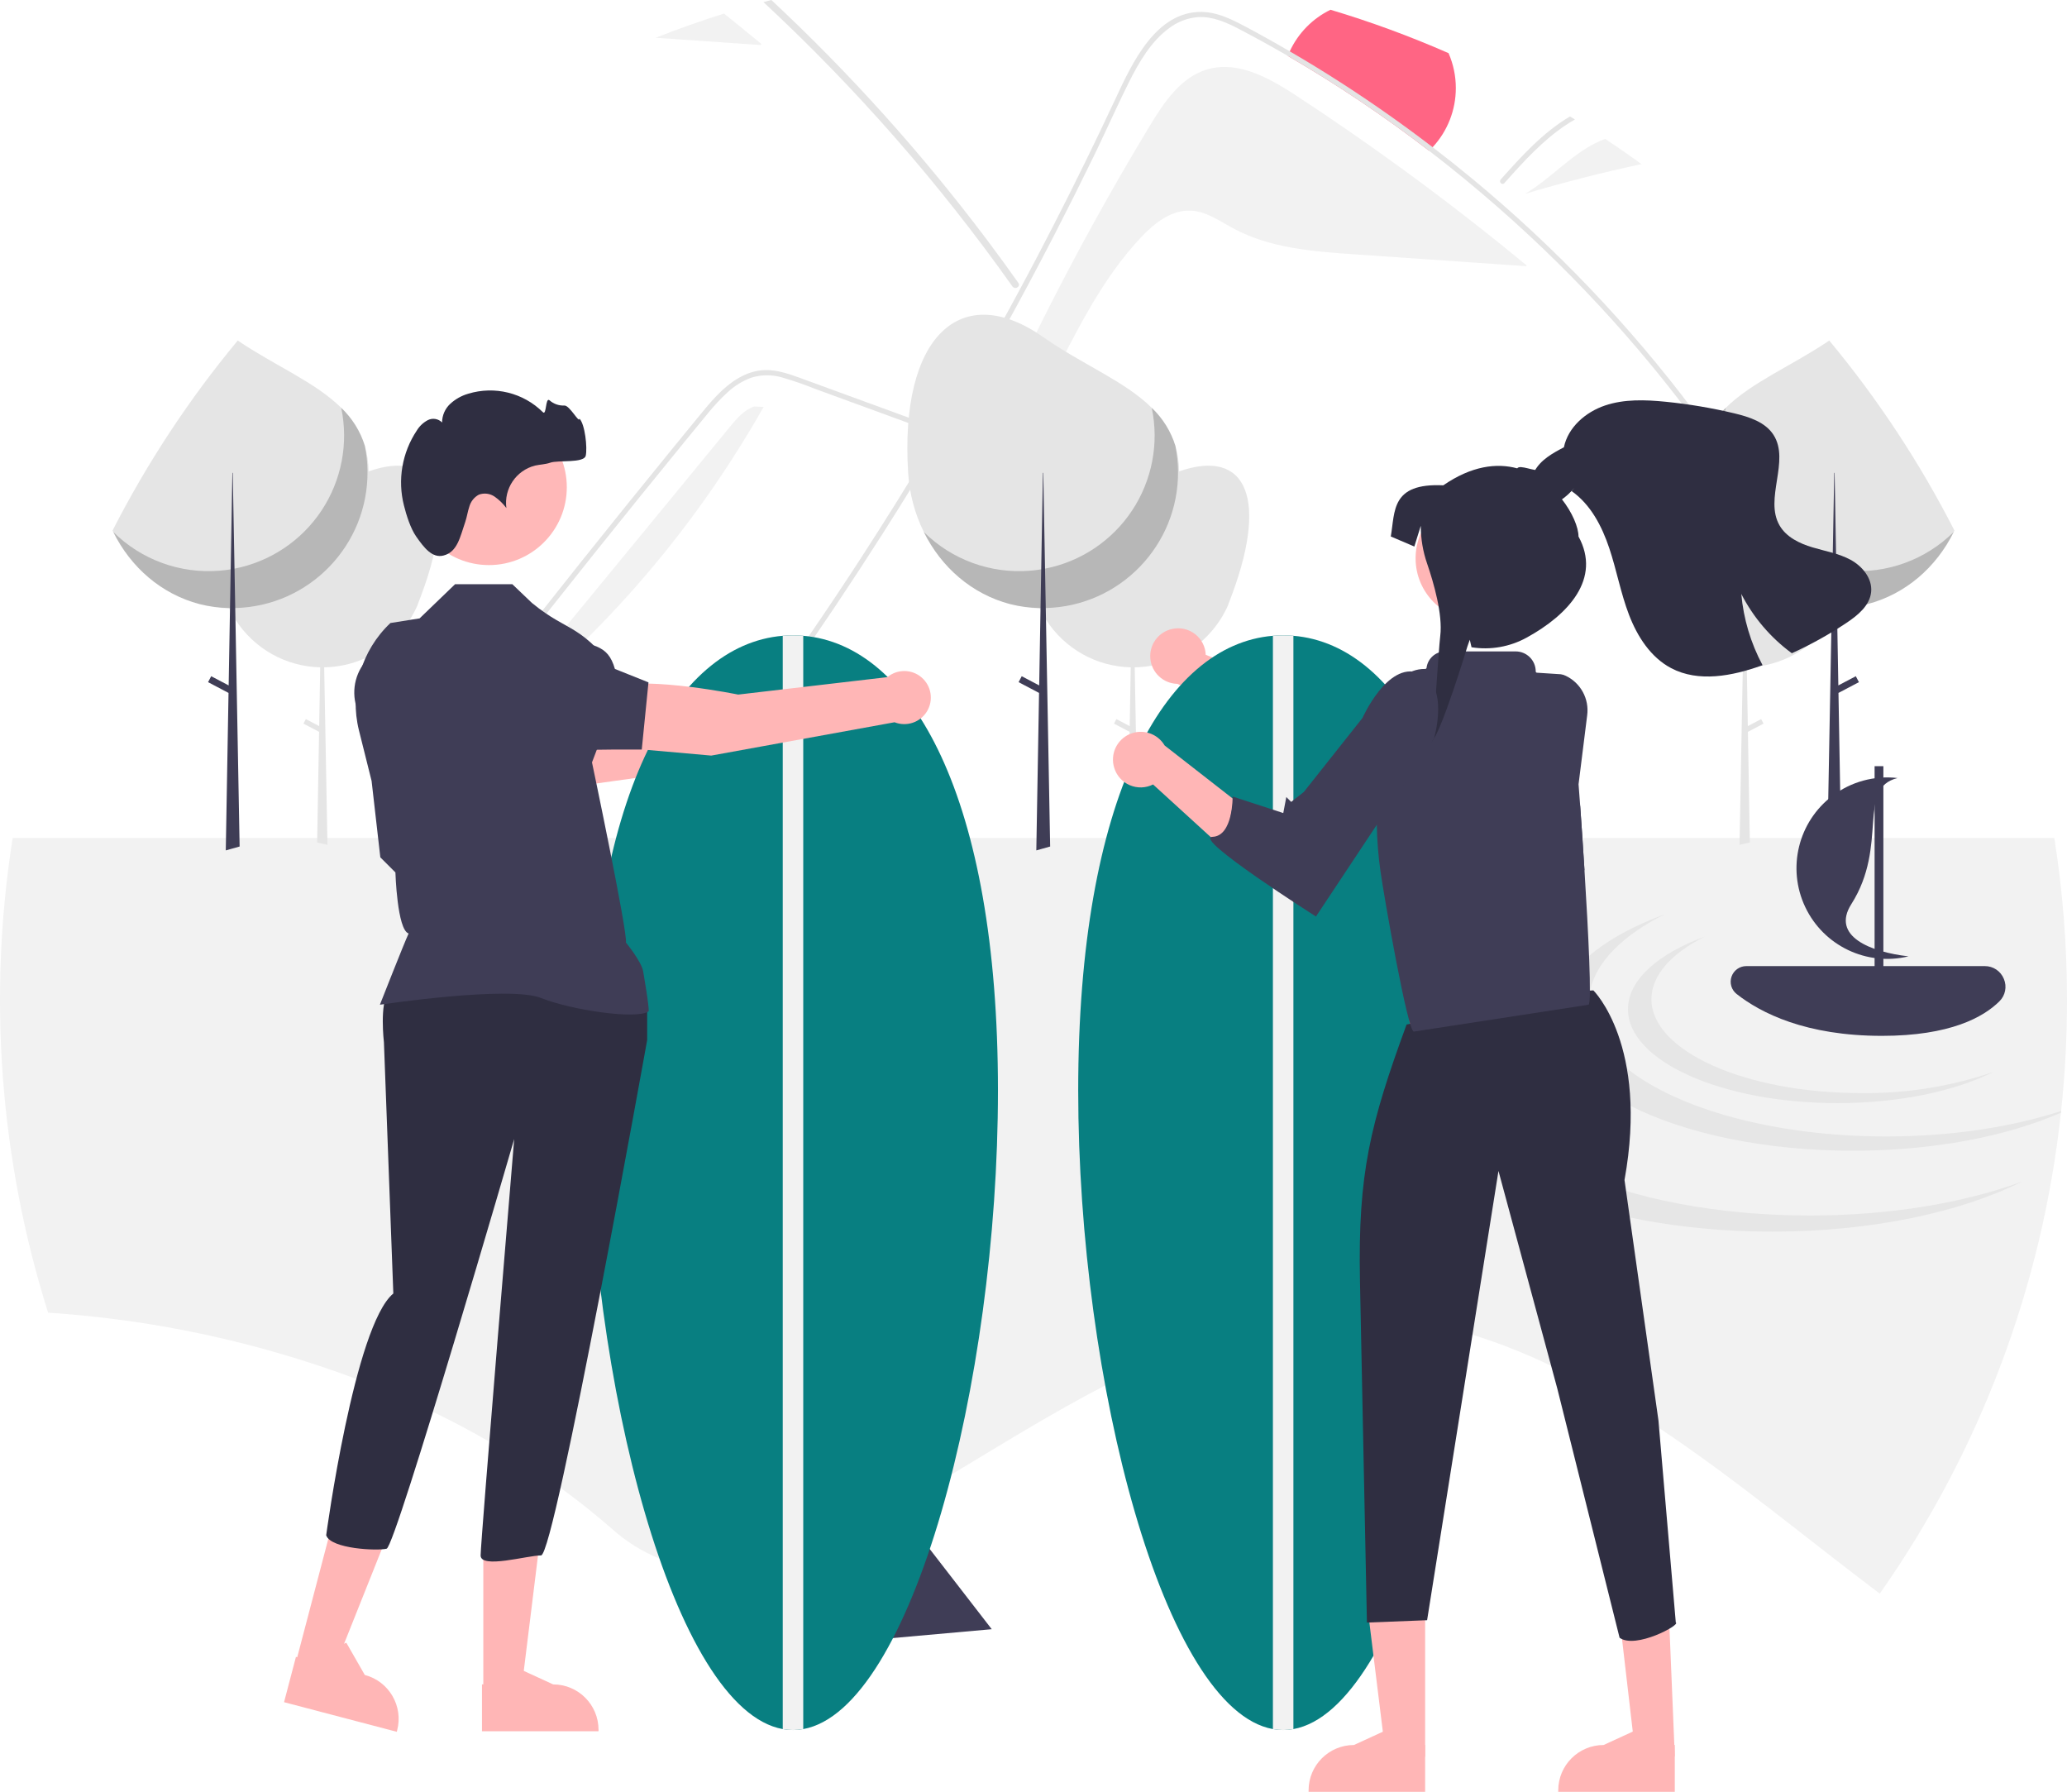
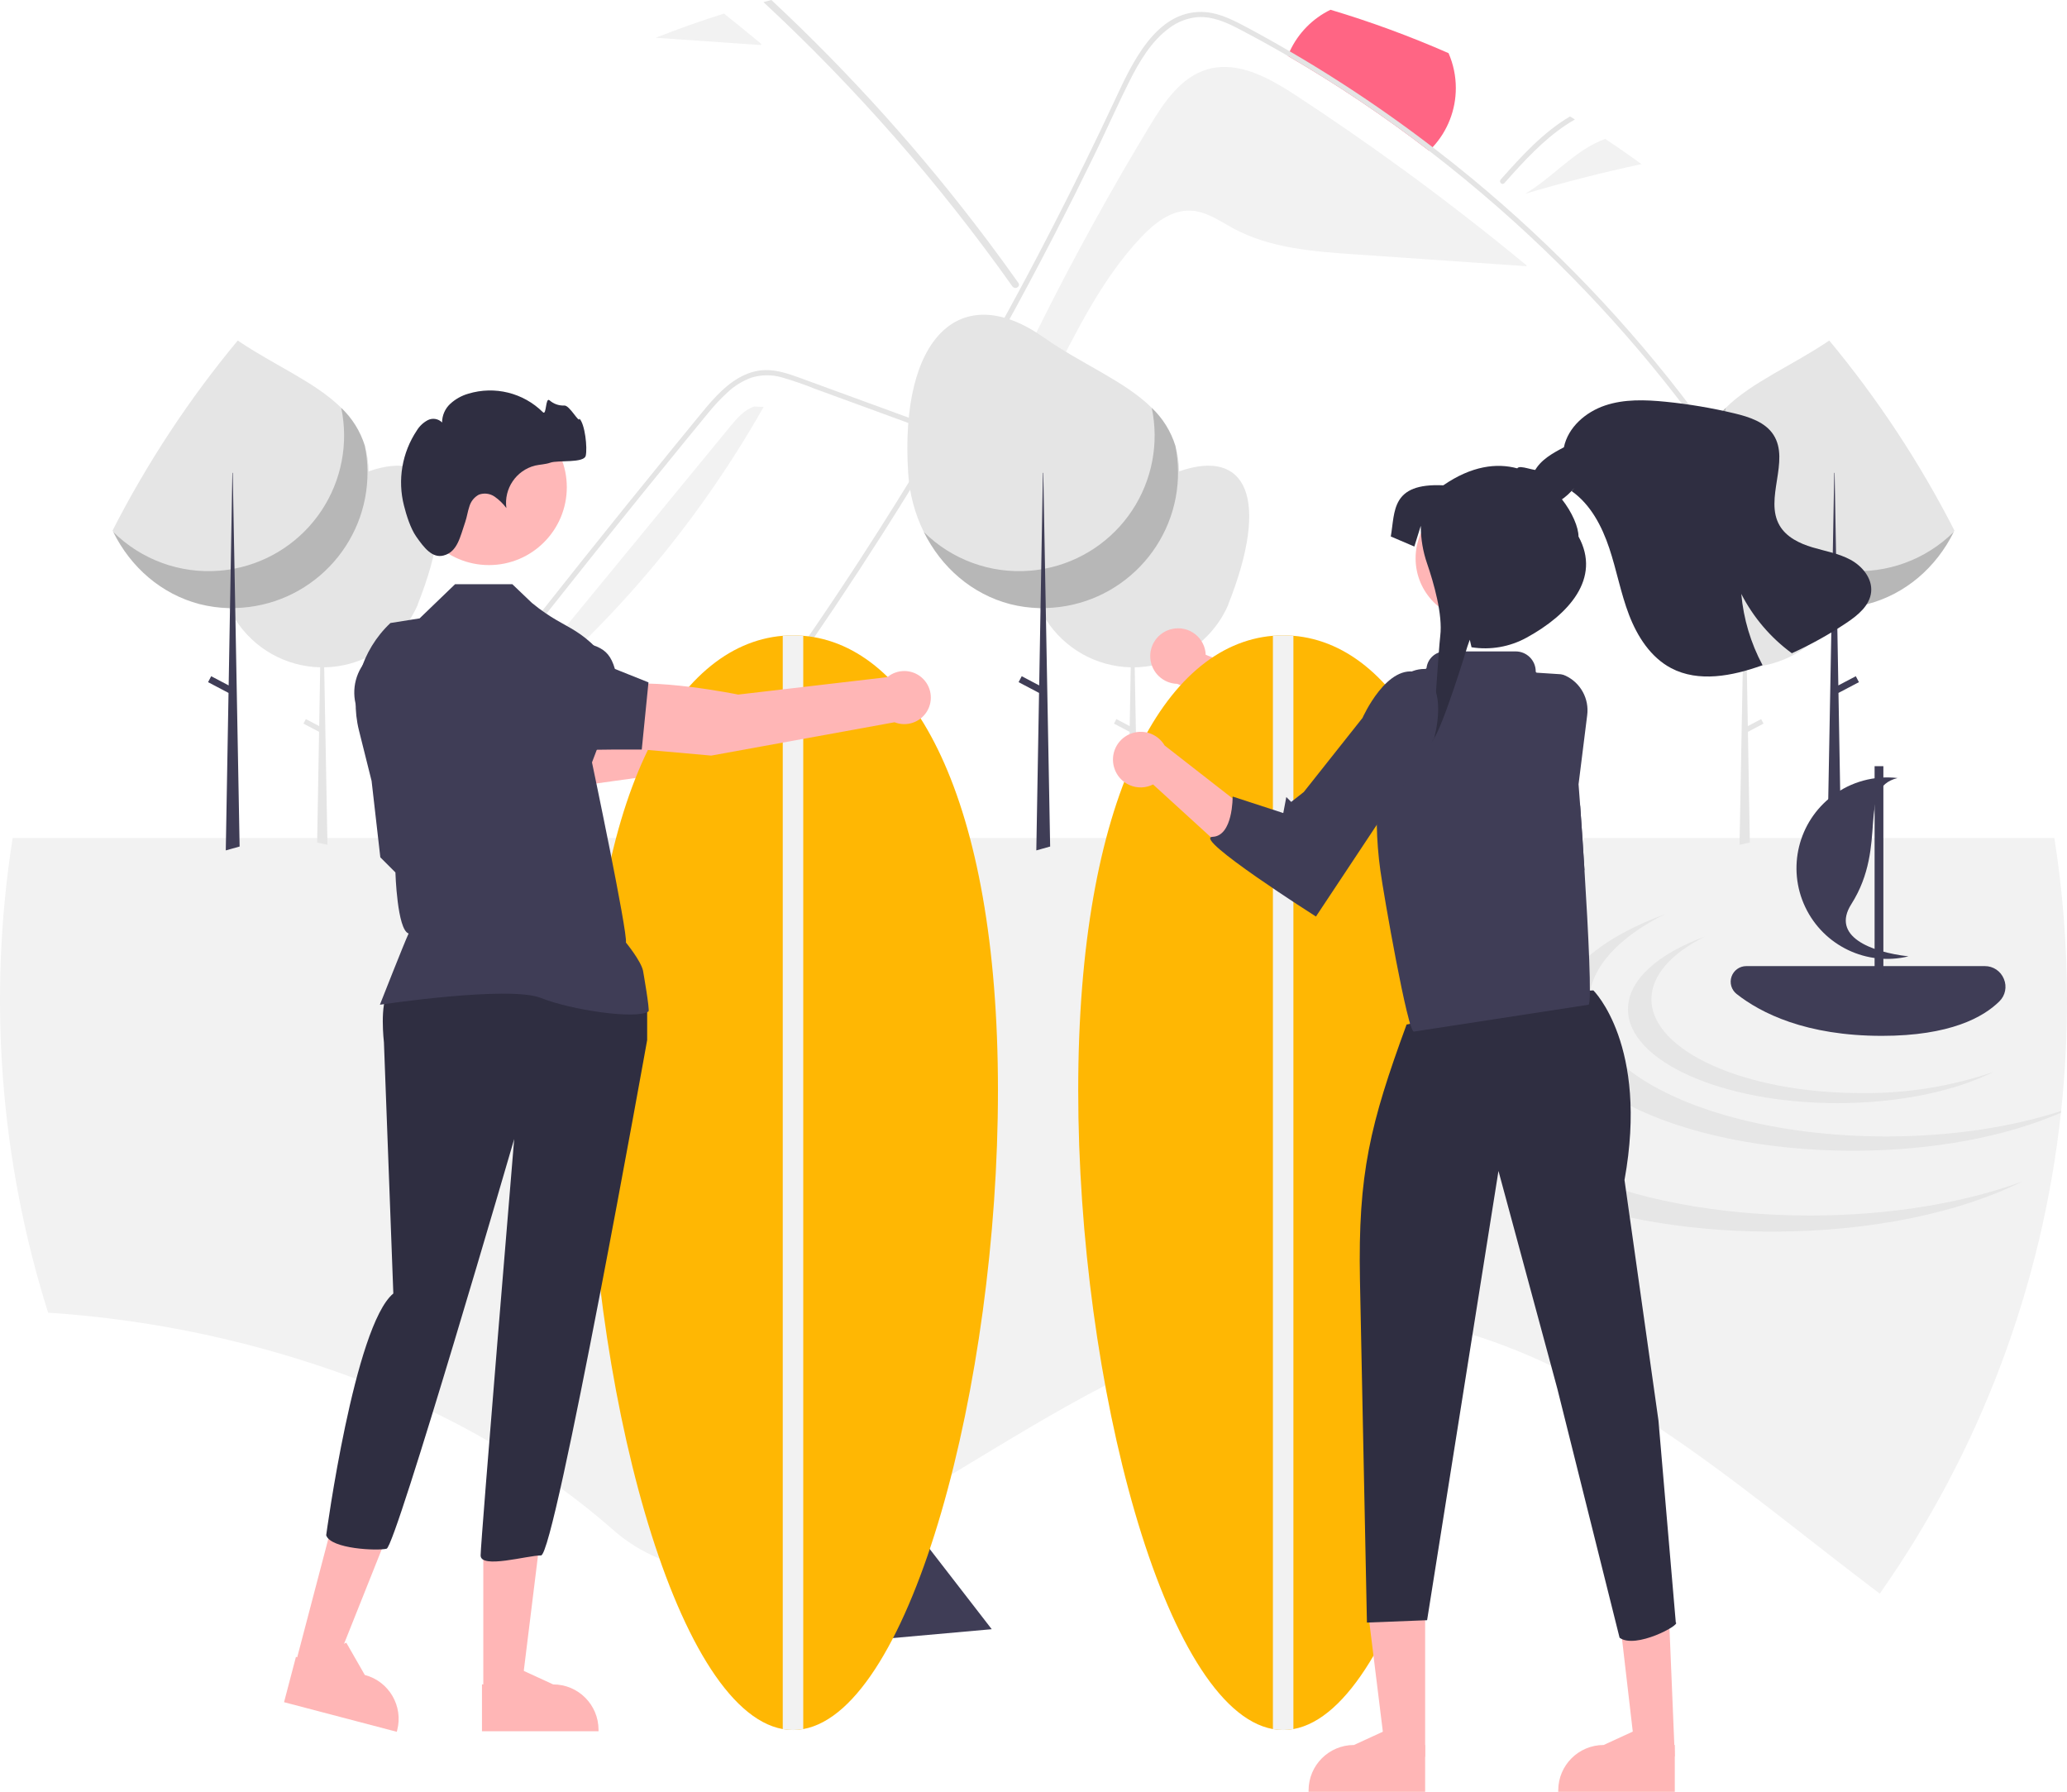
<svg xmlns="http://www.w3.org/2000/svg" data-name="Layer 1" width="792" height="686.447" viewBox="0 0 792 686.447">
  <polygon points="339 571.14 380 624.14 330 628.604 339 571.14" fill="#3f3d56" />
  <path d="M996,489.916a399.803,399.803,0,0,1-2.25,42.47c-.02.22-.05.43-.08.65a393.606,393.606,0,0,1-69.41,184.25c-27.81-20.94-55.4-44.03-84.55-63.44a336.89,336.89,0,0,0-41.38-23.85,224.387,224.387,0,0,0-30.14-11.9c-.35-.11-.71-.22-1.06-.32a184.308,184.308,0,0,0-27.53-6.18,130.533,130.533,0,0,0-14.25-1.24,141.882,141.882,0,0,0-25.76,1.58q-3.945.6-7.86,1.41c-22.1,4.46-43.54,13.45-64.24,24.17h-.01c-20.38,10.56-40.03,22.8-58.86,34.1-19.91,11.93-38.89,22.79-56.84,29.47-2.64.98-5.26,1.88-7.86,2.66-16.72,5.1-32.49,6.03-47.23.13a62.806,62.806,0,0,1-18.13-11.33q-9.465-8.295-19.78-15.78a303.699,303.699,0,0,0-27.3-17.7q-10.515-6.075-21.6-11.42-14.28-6.9-29.35-12.6a413.407,413.407,0,0,0-118.1-25.39,398.841,398.841,0,0,1-13.58-181.85h782.3A397.397,397.397,0,0,1,996,489.916Z" transform="translate(-204 -106.7764)" fill="#f2f2f2" />
  <path d="M761.82,140.496a33.271,33.271,0,0,1-8.88,22.67c-.44.47-.9.93-1.36,1.37a502.088,502.088,0,0,0-54.14-36.35c.23-.59.48-1.18.75-1.75a33.219,33.219,0,0,1,15.61-15.92h.01a392.938,392.938,0,0,1,45.22,16.62A33.304,33.304,0,0,1,761.82,140.496Z" transform="translate(-204 -106.7764)" fill="#ff6584" />
  <path d="M788.885,208.406l-.031.349q-32.921-2.268-65.835-4.543c-15.854-1.093-32.259-2.334-46.268-9.838-5.318-2.845-10.497-6.644-16.529-6.908-7.481-.333-14.009,4.9-19.141,10.357-30.336,32.313-39.12,81.72-73.154,110.103A1080.818,1080.818,0,0,1,644.57,154.959c5.458-9.032,11.931-18.676,22.064-21.622,9.668-2.814,19.56,1.295,28.46,6.566,1.907,1.132,3.768,2.318,5.566,3.496q20.572,13.466,40.469,27.964Q765.562,189.144,788.885,208.406Z" transform="translate(-204 -106.7764)" fill="#f2f2f2" />
  <path d="M859.868,276.939a519.93,519.93,0,0,0-81.209-90.14q-13.152-11.559-27.08-22.266a504.234,504.234,0,0,0-54.144-36.352q-9.257-5.373-18.73-10.319c-4.907-2.551-10.133-4.884-15.792-4.52a21.011,21.011,0,0,0-10.908,4.194c-6.954,5.078-11.559,13.009-15.35,20.568-3.318,6.628-6.411,13.389-9.567,20.11-1.341,2.861-2.682,5.714-4.07,8.551q-7.257,14.908-14.854,29.654-9.792,19.002-20.149,37.716-21.758,39.341-45.919,77.263-35.515,55.737-75.991,108.095c-3.31,4.272-4.675,5.264-8.032,9.505-.775.992-2.155-.403-1.388-1.388,27.995-35.383,52.369-68.812,76.945-106.661q27.793-42.806,52.532-87.512,7.942-14.338,15.552-28.855,12.315-23.502,23.777-47.446,3.024-6.303,5.985-12.652c6.272-13.435,15.404-33.414,33.042-33.142,5.186.078,10.001,2.178,14.544,4.504,4.628,2.38,9.171,4.907,13.707,7.474q2.721,1.535,5.419,3.117,10.687,6.21,21.056,12.939,17.304,11.222,33.693,23.785,7.78,5.966,15.327,12.203a522.174,522.174,0,0,1,84.573,88.62q4.454,5.919,8.722,11.97C862.287,276.985,860.589,277.962,859.868,276.939Z" transform="translate(-204 -106.7764)" fill="#e4e4e4" />
  <path d="M807.45,152.546c-9.27,5.28-16.85,13.08-23.97,20.96q-1.545,1.71-3.07,3.43c-.85.94-2.22-.45-1.39-1.4,7.97-8.91,16.16-18.02,26.55-24.15C806.2,151.766,806.83,152.156,807.45,152.546Z" transform="translate(-204 -106.7764)" fill="#e4e4e4" />
  <path d="M555.696,270.15l-26.28-9.612-13.048-4.772a133.427,133.427,0,0,0-12.882-4.437,20.323,20.323,0,0,0-11.66.149,26.873,26.873,0,0,0-9.094,5.637,73.802,73.802,0,0,0-7.459,7.966c-2.841,3.414-5.64,6.864-8.451,10.302q-17.405,21.285-34.582,42.755-17.177,21.47-34.124,43.122-16.988,21.705-33.743,43.592-2.052,2.681-4.101,5.365c-.755.988-2.456.014-1.691-.988q16.878-22.107,33.992-44.032,17.156-21.978,34.548-43.77,17.392-21.791,35.02-43.393,4.392-5.382,8.798-10.752c2.478-3.02,4.928-6.072,7.645-8.883,4.989-5.159,11.221-9.719,18.681-9.842,4.386-.073,8.631,1.319,12.707,2.793,4.393,1.589,8.776,3.209,13.164,4.813l26.463,9.679,6.616,2.42c1.174.429.667,2.323-.521,1.888Z" transform="translate(-204 -106.7764)" fill="#e4e4e4" />
  <path d="M832.94,169.646q-22.5,4.83-44.58,11.37c9.46-5.54,16.86-14.23,26.61-19.24a36.027,36.027,0,0,1,4.08-1.79Q826.1,164.651,832.94,169.646Z" transform="translate(-204 -106.7764)" fill="#f2f2f2" />
  <path d="M483.722,270.246c2.587-3.149,5.384-6.446,9.253-7.725l3.613.142a409.767,409.767,0,0,1-109.141,124.774Q435.585,328.842,483.722,270.246Z" transform="translate(-204 -106.7764)" fill="#f2f2f2" />
  <path d="M598.555,322.819q0,1.311.085,2.599a39.377,39.377,0,0,0,3.689,14.296c.016.038.036.074.052.11.099.208.2.416.304.622a38.905,38.905,0,0,0,2.095,3.698A39.57,39.57,0,0,0,637.256,362.419l-.392,22.527-5.108-2.69-.912,1.734,5.982,3.15-.731,41.837-.008.559,3.95.879-.008-.562-1.244-67.432a39.491,39.491,0,0,0,27.939-12.156c.249-.257.496-.523.737-.786l.027-.03a39.653,39.653,0,0,0,7.215-11.165c-.038.044-.079.085-.118.129,16.322-41.017,6.826-60.032-18.785-51.052-.137-.068-.277-.134-.414-.203a39.65,39.65,0,0,0-51.367,15.594c-.241.405-.474.819-.699,1.235A39.403,39.403,0,0,0,598.555,322.819Z" transform="translate(-204 -106.7764)" fill="#e5e5e5" />
  <path d="M551.977,287.929a59.527,59.527,0,0,0,5.99,22.642c6.689,13.538,18.432,23.802,33.066,27.632a.143.143,0,0,0,.079.016,50.184,50.184,0,0,0,11.266,1.605h.318c.397.016.794.016,1.192.016.27,0,.54,0,.81-.016a51.901,51.901,0,0,0,51.1-51.895v-.572a35.98,35.98,0,0,0-1.43-9.788c0-.016-.016-.032-.016-.048a33.918,33.918,0,0,0-9.041-14.507c-10.408-10.296-26.885-16.763-41.424-26.996C572.045,213.615,548.656,235.907,551.977,287.929Z" transform="translate(-204 -106.7764)" fill="#e5e5e5" />
  <path d="M557.967,310.572c6.689,13.538,18.432,23.802,33.066,27.632a.143.143,0,0,0,.079.016,51.106,51.106,0,0,0,11.218,1.494h.366q1.001.024,2.002,0a51.987,51.987,0,0,0,50.687-52.562,53.184,53.184,0,0,0-1.017-9.581c0-.016-.016-.032-.016-.048a33.918,33.918,0,0,0-9.041-14.507,51.91,51.91,0,0,1-40.883,61.603c-.493.095-.985.191-1.478.27-1.43.238-2.86.413-4.306.524A51.842,51.842,0,0,1,557.967,310.572Z" transform="translate(-204 -106.7764)" opacity="0.2" style="isolation:isolate" />
  <polygon points="398.129 265.454 390.291 261.328 391.487 259.056 398.181 262.58 398.685 233.67 398.685 233.667 398.696 233.055 398.696 232.945 398.956 218.114 399.32 197.212 399.6 181.152 399.746 181.152 400.019 195.975 400.019 195.979 400.421 217.847 400.699 232.936 400.701 233.061 400.781 237.367 402.369 323.726 402.381 324.297 397.078 325.784 397.088 325.209 398.129 265.454" fill="#3f3d56" />
  <path d="M287.989,322.819q0,1.311.085,2.599a39.377,39.377,0,0,0,3.69,14.296c.016.038.036.074.052.11.099.208.2.416.304.622a38.903,38.903,0,0,0,2.095,3.698A39.57,39.57,0,0,0,326.69,362.419l-.392,22.527L321.19,382.256l-.912,1.734,5.982,3.15-.731,41.837-.008.559,3.95.879-.008-.562-1.244-67.432a39.491,39.491,0,0,0,27.939-12.156c.249-.257.496-.523.737-.786l.027-.03a39.653,39.653,0,0,0,7.215-11.165c-.038.044-.079.085-.118.129,16.322-41.017,6.826-60.032-18.785-51.052-.137-.068-.277-.134-.414-.203a39.65,39.65,0,0,0-51.367,15.594c-.241.405-.474.819-.699,1.235A39.403,39.403,0,0,0,287.989,322.819Z" transform="translate(-204 -106.7764)" fill="#e5e5e5" />
  <path d="M345.23,287.356v.57a51.899,51.899,0,0,1-51.09,51.9h-.01c-.27.01-.54.01-.81.01-.4,0-.79,0-1.19-.01h-.32a49.9,49.9,0,0,1-11.26-1.61.22.22,0,0,1-.08-.01c-14.64-3.83-26.38-14.1-33.07-27.63-.09-.19-.18-.37-.27-.56a395.856,395.856,0,0,1,47.96-72.78c14.09,9.54,29.67,15.9,39.66,25.78a33.944,33.944,0,0,1,9.04,14.51c0,.01.01.03.01.04A35.884,35.884,0,0,1,345.23,287.356Z" transform="translate(-204 -106.7764)" fill="#e5e5e5" />
  <path d="M247.401,310.572c6.689,13.538,18.432,23.802,33.066,27.632a.143.143,0,0,0,.079.016,51.106,51.106,0,0,0,11.218,1.494h.366q1.001.024,2.002,0a51.987,51.987,0,0,0,50.687-52.562,53.185,53.185,0,0,0-1.017-9.581c0-.016-.016-.032-.016-.048a33.918,33.918,0,0,0-9.041-14.507,51.91,51.91,0,0,1-40.883,61.603c-.493.095-.985.191-1.478.27-1.43.238-2.86.413-4.306.524A51.842,51.842,0,0,1,247.401,310.572Z" transform="translate(-204 -106.7764)" opacity="0.2" style="isolation:isolate" />
  <polygon points="87.563 265.454 79.725 261.328 80.921 259.056 87.615 262.58 88.119 233.67 88.119 233.667 88.13 233.055 88.13 232.945 88.391 218.114 88.755 197.212 89.034 181.152 89.18 181.152 89.454 195.975 89.454 195.979 89.856 217.847 90.134 232.936 90.135 233.061 90.215 237.367 91.804 323.726 91.815 324.297 86.513 325.784 86.522 325.209 87.563 265.454" fill="#3f3d56" />
  <path d="M912.011,322.819q0,1.311-.085,2.599a39.377,39.377,0,0,1-3.69,14.296c-.016.038-.036.074-.052.11-.099.208-.2.416-.304.622a38.903,38.903,0,0,1-2.095,3.698A39.57,39.57,0,0,1,873.31,362.419l.392,22.527,5.108-2.69.912,1.734-5.982,3.15.731,41.837.008.559-3.95.879.008-.562,1.244-67.432a39.491,39.491,0,0,1-27.939-12.156c-.249-.257-.496-.523-.737-.786l-.027-.03a39.653,39.653,0,0,1-7.215-11.165c.038.044.079.085.118.129-16.322-41.017-6.826-60.032,18.785-51.052.137-.068.277-.134.414-.203a39.65,39.65,0,0,1,51.367,15.594c.241.405.474.819.699,1.235A39.403,39.403,0,0,1,912.011,322.819Z" transform="translate(-204 -106.7764)" fill="#e5e5e5" />
  <path d="M854.77,287.356v.57a51.899,51.899,0,0,0,51.09,51.9h.01c.27.01.54.01.81.01.4,0,.79,0,1.19-.01h.32a49.9,49.9,0,0,0,11.26-1.61.22.22,0,0,0,.08-.01c14.64-3.83,26.38-14.1,33.07-27.63.09-.19.18-.37.27-.56a395.856,395.856,0,0,0-47.96-72.78c-14.09,9.54-29.67,15.9-39.66,25.78a33.944,33.944,0,0,0-9.04,14.51c0,.01-.01.03-.01.04A35.884,35.884,0,0,0,854.77,287.356Z" transform="translate(-204 -106.7764)" fill="#e5e5e5" />
  <path d="M952.598,310.572c-6.689,13.538-18.432,23.802-33.066,27.632a.143.143,0,0,1-.079.016,51.106,51.106,0,0,1-11.218,1.494h-.366q-1.001.024-2.002,0a51.987,51.987,0,0,1-50.687-52.562,53.185,53.185,0,0,1,1.017-9.581c0-.016.016-.032.016-.048a33.918,33.918,0,0,1,9.041-14.507,51.91,51.91,0,0,0,40.883,61.603c.493.095.985.191,1.478.27,1.43.238,2.86.413,4.306.524A51.842,51.842,0,0,0,952.598,310.572Z" transform="translate(-204 -106.7764)" opacity="0.2" style="isolation:isolate" />
  <polygon points="704.437 265.454 712.275 261.328 711.079 259.056 704.385 262.58 703.881 233.67 703.881 233.667 703.87 233.055 703.87 232.945 703.609 218.114 703.245 197.212 702.966 181.152 702.82 181.152 702.546 195.975 702.546 195.979 702.144 217.847 701.866 232.936 701.865 233.061 701.785 237.367 700.196 323.726 700.185 324.297 705.487 325.784 705.478 325.209 704.437 265.454" fill="#3f3d56" />
  <path d="M993.75,532.386c-.02.22-.05.43-.08.65-20.55,9.02-48.66,14.58-79.69,14.58-33.89,0-64.33-6.63-85.2-17.16-12.6-6.35-21.71-14.12-25.99-22.7a24.743,24.743,0,0,1-2.76-11.2,22.418,22.418,0,0,1,.19-2.96,24.335,24.335,0,0,1,1.33-5.38,35.344,35.344,0,0,1,8.64-12.76c.85-.83,1.75-1.66,2.69-2.47,7.18-6.16,17.08-11.58,28.99-15.95-15.82,7.9-26.22,18.04-28.57,29.21-.05.2-.08.4-.11.59a22.412,22.412,0,0,0-.4,4.25c0,.14,0,.29.01.43,0,0,.01.01,0,.01.16,8.92,5.43,17.29,14.56,24.56,19.53,15.55,56.72,26.06,99.39,26.06C951.79,542.146,974.94,538.516,993.75,532.386Z" transform="translate(-204 -106.7764)" fill="#e6e6e6" />
  <path d="M801.663,476.4c-20.398,10.195-32.817,23.661-32.817,38.43,0,31.816,57.571,57.607,128.587,57.607,30.876,0,59.202-4.879,81.368-13.005-23.544,11.768-57.72,19.177-95.77,19.177-71.016,0-128.587-25.792-128.587-57.607C754.444,503.019,772.845,486.965,801.663,476.4Z" transform="translate(-204 -106.7764)" fill="#e6e6e6" />
  <path d="M857.262,465.564c-12.736,6.366-20.49,14.773-20.49,23.994,0,19.865,35.945,35.968,80.286,35.968a150.8,150.8,0,0,0,50.804-8.12c-14.7,7.347-36.038,11.974-59.796,11.974-44.34,0-80.286-16.103-80.286-35.968C827.78,482.184,839.269,472.16,857.262,465.564Z" transform="translate(-204 -106.7764)" fill="#e6e6e6" />
  <path d="M971.81,481.796a7.808,7.808,0,0,0-7.33-4.91H873.12a5.983,5.983,0,0,0-3.71,10.68c9.31,7.32,26.52,16.04,55.67,16.04,26.19,0,38.93-7.19,45-13.21A7.761,7.761,0,0,0,971.81,481.796Z" transform="translate(-204 -106.7764)" fill="#3f3d56" />
  <path d="M906.109,411.66a34.633,34.633,0,0,1,24.948-6.824c-15.774,3.895-3.326,25.694-17.691,48.302-7.829,12.321,7.396,18.361,21.9,20.015a34.762,34.762,0,0,1-29.156-61.493Z" transform="translate(-204 -106.7764)" fill="#3f3d56" />
  <rect x="718.277" y="293.519" width="3.364" height="80.074" fill="#3f3d56" />
  <path d="M495.65,123.556l-.04.48q-20.205-1.395-40.4-2.79c8.61-3.39,17.32-6.48,26.21-9.27Q488.575,117.706,495.65,123.556Z" transform="translate(-204 -106.7764)" fill="#f2f2f2" />
  <path d="M594.33,216.346a1.431,1.431,0,0,1-2.41.16,703.943,703.943,0,0,0-95.4-108.93c1.01-.28,2.03-.55,3.04-.8a707.366,707.366,0,0,1,82.82,92.16q6.045,8.025,11.83,16.23A1.081,1.081,0,0,1,594.33,216.346Z" transform="translate(-204 -106.7764)" fill="#e4e4e4" />
  <path d="M653.161,347.716a10.581,10.581,0,0,1,12.837,9.922l79.626,30.746-15.033,12.482L655.083,368.757a10.638,10.638,0,0,1-1.922-21.041Z" transform="translate(-204 -106.7764)" fill="#ffb6b6" />
  <path d="M811.114,440.124c-3.319.772-8.284.412-15.436-3.216-16.466-8.361-48.625-24.467-48.625-24.467L732.26,405.366l-43.943-20.968.437-1.312,4.914-14.768,1.364-4.039,40.881,16.594,25.882,10.497,28.197,4.502,19.476,19.579C809.905,421.574,810.523,430.502,811.114,440.124Z" transform="translate(-204 -106.7764)" fill="#3f3d56" />
  <path d="M379.275,406.08l3.588-22.754c14.594-3.577,48.205,3.903,48.205,3.903l57.26-5.723a10.17,10.17,0,1,1,2.393,17.305l-68.865,9.585Z" transform="translate(-204 -106.7764)" fill="#ffb6b6" />
  <path d="M384.27,408.037,353.485,395.896l-10.727-13.637A18.702,18.702,0,0,1,342.371,362.522h0a18.657,18.657,0,0,1,24.507-6.949c12.748,6.571,28.07,16.522,28.677,26.616l.006.102.576,1.774-8.814,24.17Z" transform="translate(-204 -106.7764)" fill="#3f3d56" />
-   <path d="M586.381,524.52c0,112.292-33.062,237.189-74.605,244.657a21.523,21.523,0,0,1-7.853,0c-41.543-7.468-74.605-132.365-74.605-244.657s33.062-170.735,74.605-174.175c1.304-.11,2.607-.165,3.927-.165s2.623.055,3.927.165C553.32,353.785,586.381,412.228,586.381,524.52Z" transform="translate(-204 -106.7764)" fill="#087f81" />
+   <path d="M586.381,524.52c0,112.292-33.062,237.189-74.605,244.657a21.523,21.523,0,0,1-7.853,0c-41.543-7.468-74.605-132.365-74.605-244.657s33.062-170.735,74.605-174.175c1.304-.11,2.607-.165,3.927-.165s2.623.055,3.927.165C553.32,353.785,586.381,412.228,586.381,524.52Z" transform="translate(-204 -106.7764)" fill="#ffb703" />
  <path d="M511.776,350.345V769.177a21.523,21.523,0,0,1-7.853,0V350.345c1.304-.11,2.607-.165,3.927-.165S510.473,350.235,511.776,350.345Z" transform="translate(-204 -106.7764)" fill="#f2f2f2" />
-   <path d="M774.192,524.52c0,112.292-33.062,237.189-74.605,244.657a21.523,21.523,0,0,1-7.853,0c-41.543-7.468-74.605-132.365-74.605-244.657s33.062-170.735,74.605-174.175c1.304-.11,2.607-.165,3.927-.165s2.623.055,3.927.165C741.13,353.785,774.192,412.228,774.192,524.52Z" transform="translate(-204 -106.7764)" fill="#087f81" />
+   <path d="M774.192,524.52c0,112.292-33.062,237.189-74.605,244.657a21.523,21.523,0,0,1-7.853,0c-41.543-7.468-74.605-132.365-74.605-244.657s33.062-170.735,74.605-174.175c1.304-.11,2.607-.165,3.927-.165s2.623.055,3.927.165C741.13,353.785,774.192,412.228,774.192,524.52Z" transform="translate(-204 -106.7764)" fill="#ffb703" />
  <path d="M699.587,350.345V769.177a21.523,21.523,0,0,1-7.853,0V350.345c1.304-.11,2.607-.165,3.927-.165S698.284,350.235,699.587,350.345Z" transform="translate(-204 -106.7764)" fill="#f2f2f2" />
  <polygon points="606.19 401.095 541.145 400.011 535.725 355.564 606.19 355.564 606.19 401.095" fill="#9e616a" />
  <polygon points="546.058 673.019 531.042 673.018 523.898 615.099 546.061 615.1 546.058 673.019" fill="#ffb6b6" />
  <polygon points="641.722 672.817 626.706 672.711 619.969 614.743 639.498 619.223 641.722 672.817" fill="#ffb6b6" />
  <circle cx="566.19" cy="213.895" r="23.783" fill="#ffb6b6" />
  <path d="M846.104,728.375l-6.643-77.403-13.009-92.147c9.361-51.706-11.925-72.634-11.925-72.634l-3.028.145L742.962,499.265l.015-.066c-14.018,38.234-18.662,57.122-17.894,97.837l2.675,131.338,23.056-.903,27.346-172.114,22.555,83.425L824.565,734.183C830.667,738.666,848.106,729.171,846.104,728.375Z" transform="translate(-204 -106.7764)" fill="#2f2e41" />
  <path d="M812.658,491.682l-66.891,10.291c-2.316.592-11.577-52.304-12.864-61.746a145.923,145.923,0,0,1-.643-34.861c.206-2.213.463-4.374.746-6.509.643-4.863,1.441-9.622,2.29-14.459.206-1.158.412-2.341.617-3.525.412-2.367.849-4.734,1.261-7.178a12.844,12.844,0,0,1,12.684-10.651h.257a.518.518,0,0,0,.489-.437,7.177,7.177,0,0,1,7.127-6.277H784.744a7.675,7.675,0,0,1,7.692,7.667.484.484,0,0,0,.463.489l9.133.592a5.897,5.897,0,0,1,1.909.599,14.627,14.627,0,0,1,8.208,15.128l-3.299,26.389v.077c.051.36.283,3.422.617,8.181.437,6.123,1.055,15.051,1.647,24.673C812.581,463.69,813.996,491.347,812.658,491.682Z" transform="translate(-204 -106.7764)" fill="#3f3d56" />
  <path d="M795.658,299.523c4.431,1.319,8.564-2.387,11.648-5.898l-1.096,1.3c7.255,5.109,11.592,13.431,14.407,21.856,2.815,8.416,4.384,17.231,7.561,25.526,3.177,8.286,8.304,16.302,16.153,20.435,10.515,5.536,23.398,3.019,34.582-.975.149-.056.288-.102.437-.158a71.265,71.265,0,0,1-8.155-27.309,64.797,64.797,0,0,0,19.376,22.73,148.75,148.75,0,0,0,21.011-11.685c4.319-2.889,8.871-6.623,9.372-11.797.511-5.137-3.325-9.828-7.849-12.298s-9.725-3.307-14.667-4.793c-4.932-1.477-9.967-3.901-12.558-8.36-5.973-10.255,4.078-24.717-2.331-34.712-3.158-4.914-9.289-6.883-14.973-8.248a197.958,197.958,0,0,0-26.361-4.449c-7.793-.78-15.847-1.068-23.259,1.44-7.412,2.508-14.137,8.332-15.726,16.004-4.329,2.276-8.908,4.793-11.23,9.112C789.676,291.554,790.968,298.13,795.658,299.523Z" transform="translate(-204 -106.7764)" fill="#2f2e41" />
  <path d="M802.272,297.795c4.243,5.315,6.552,11.063,6.552,14.505,8.814,16.109-3.79,29.945-19.899,38.759a33.003,33.003,0,0,1-21.086,3.676l-.674-2.877-.913,2.591S755.765,389.09,752.305,391.122c1.313-6.165,2.817-34.709,3.547-40.725,1.012-8.189-2.515-20.38-5.059-27.793a43.761,43.761,0,0,1-2.396-14.202v-.211l-2.477,7.957L736.901,312.3c1.678-9.624,0-20.55,20.116-19.602,10.88-7.482,20.46-8.622,28.33-6.5,1.016-1.57,6.872,1.371,8.565.544Z" transform="translate(-204 -106.7764)" fill="#2f2e41" />
  <path d="M630.915,400.883a10.581,10.581,0,0,0,14.901,6.418l27.336,24.948,3.63-19.199-26.533-20.686a10.638,10.638,0,0,0-19.335,8.519Z" transform="translate(-204 -106.7764)" fill="#ffb6b6" />
  <path d="M726.061,381.813s9.532-21.541,21.571-17.259,5.823,25.182,5.823,25.182l-45.231,68.157S660.651,427.659,668.584,427.363s7.718-15.437,7.718-15.437l19.401,6.325,1.167-6.133,1.87,1.87,4.825-3.798Z" transform="translate(-204 -106.7764)" fill="#3f3d56" />
  <polygon points="113.179 637.577 127.225 641.265 148.137 588.841 127.405 583.397 113.179 637.577" fill="#ffb6b6" />
  <path d="M312.836,758.876l43.195,11.343.143-.546a17.383,17.383,0,0,0-12.397-21.228l-.001-0-7.076-12.352-15.535,6.414-3.771-.99Z" transform="translate(-204 -106.7764)" fill="#ffb6b6" />
  <polygon points="185.186 648.085 199.708 648.084 206.617 592.067 185.183 592.069 185.186 648.085" fill="#ffb6b6" />
  <path d="M388.674,770.012l44.659-.002v-.565A17.384,17.384,0,0,0,415.951,752.063h-.001l-12.359-5.679-11.019,5.68-3.898 0Z" transform="translate(-204 -106.7764)" fill="#ffb6b6" />
  <path d="M352.863,486.8c-3.508,4.385-1.754,19.295-1.754,19.295l3.6,96.215c-14.91,12.279-25.727,92.619-25.727,92.619,1.754,5.262,19.647,6.023,23.155,5.146s48.882-156.938,48.882-156.938-12.864,154.248-12.864,159.51,17.893,0,23.155,0,40.659-197.429,40.659-197.429V492.94l-4.385-6.139S356.371,482.415,352.863,486.8Z" transform="translate(-204 -106.7764)" fill="#2f2e41" />
  <path d="M349.563,491.682s9.205-23.425,11.001-27.288h0c-4.399-1.428-5.056-23.397-5.056-23.397l-5.783-5.783-.016-.144L346.381,405.947l-4.839-19.343a42.465,42.465,0,0,1,12.053-41.154l11.186-1.776,13.594-13.098h21.922l7.517,7.181c14.778,12.113,18.286,6.851,34.95,29.654l-11.931,31.434s13.74,65.285,12.996,69.004c0,0,5.741,6.997,6.557,10.808,0,0,2.686,15.191,2.088,15.595-4.695,3.179-29.679-.55-41.164-5.146C399.075,484.217,349.563,491.682,349.563,491.682Z" transform="translate(-204 -106.7764)" fill="#3f3d56" />
  <path d="M486.846,372.867s-33.732-6.914-48.264-3.093l-3.205,22.812,41.146,3.652,70.23-12.766a10.171,10.171,0,1,0-2.752-17.288Z" transform="translate(-204 -106.7764)" fill="#ffb6b6" />
  <path d="M439.609,393.917l-27.012.326-12.746-12.38A18.702,18.702,0,0,1,395.153,362.69h0a18.657,18.657,0,0,1,22.391-12.146c13.877,3.62,19.263,2.785,22.065,12.5l12.864,5.145-2.573,25.727Z" transform="translate(-204 -106.7764)" fill="#3f3d56" />
  <circle cx="187.349" cy="186.651" r="29.831" fill="#ffb8b8" />
  <path d="M363.49,312.347c-2.211-3.155-3.779-8.208-4.706-11.901a35.821,35.821,0,0,1,4.905-28.714,10.922,10.922,0,0,1,4.257-4.018,4.696,4.696,0,0,1,5.443.911,9.79,9.79,0,0,1,3.11-7.129,17.253,17.253,0,0,1,6.915-3.887,28.732,28.732,0,0,1,28.602,7.072c1.439,1.465.926-5.855,2.525-4.565a7.951,7.951,0,0,0,5.654,2.017c2.042-.217,5.798,7.06,5.82,5.006,2.148,2.153,3.095,11.232,2.423,14.199s-10.67,1.655-13.537,2.672c-1.899.673-3.962.696-5.928,1.135a14.78,14.78,0,0,0-10.954,16.255,19.581,19.581,0,0,0-4.51-4.375,6.627,6.627,0,0,0-6.02-.752,7.446,7.446,0,0,0-3.669,4.623c-.651,1.918-.903,3.954-1.566,5.868-1.946,5.616-2.95,11.511-8.374,12.842C369.6,320.656,366.508,316.655,363.49,312.347Z" transform="translate(-204 -106.7764)" fill="#2f2e41" />
  <path d="M750.06,793.224l-44.659-.002v-.565a17.384,17.384,0,0,1,17.383-17.382h.001l12.359-5.679,11.019,5.68,3.898 0Z" transform="translate(-204 -106.7764)" fill="#ffb6b6" />
  <path d="M845.721,793.224l-44.659-.002v-.565a17.384,17.384,0,0,1,17.383-17.382h.001l12.359-5.679,11.019,5.68,3.898 0Z" transform="translate(-204 -106.7764)" fill="#ffb6b6" />
</svg>
